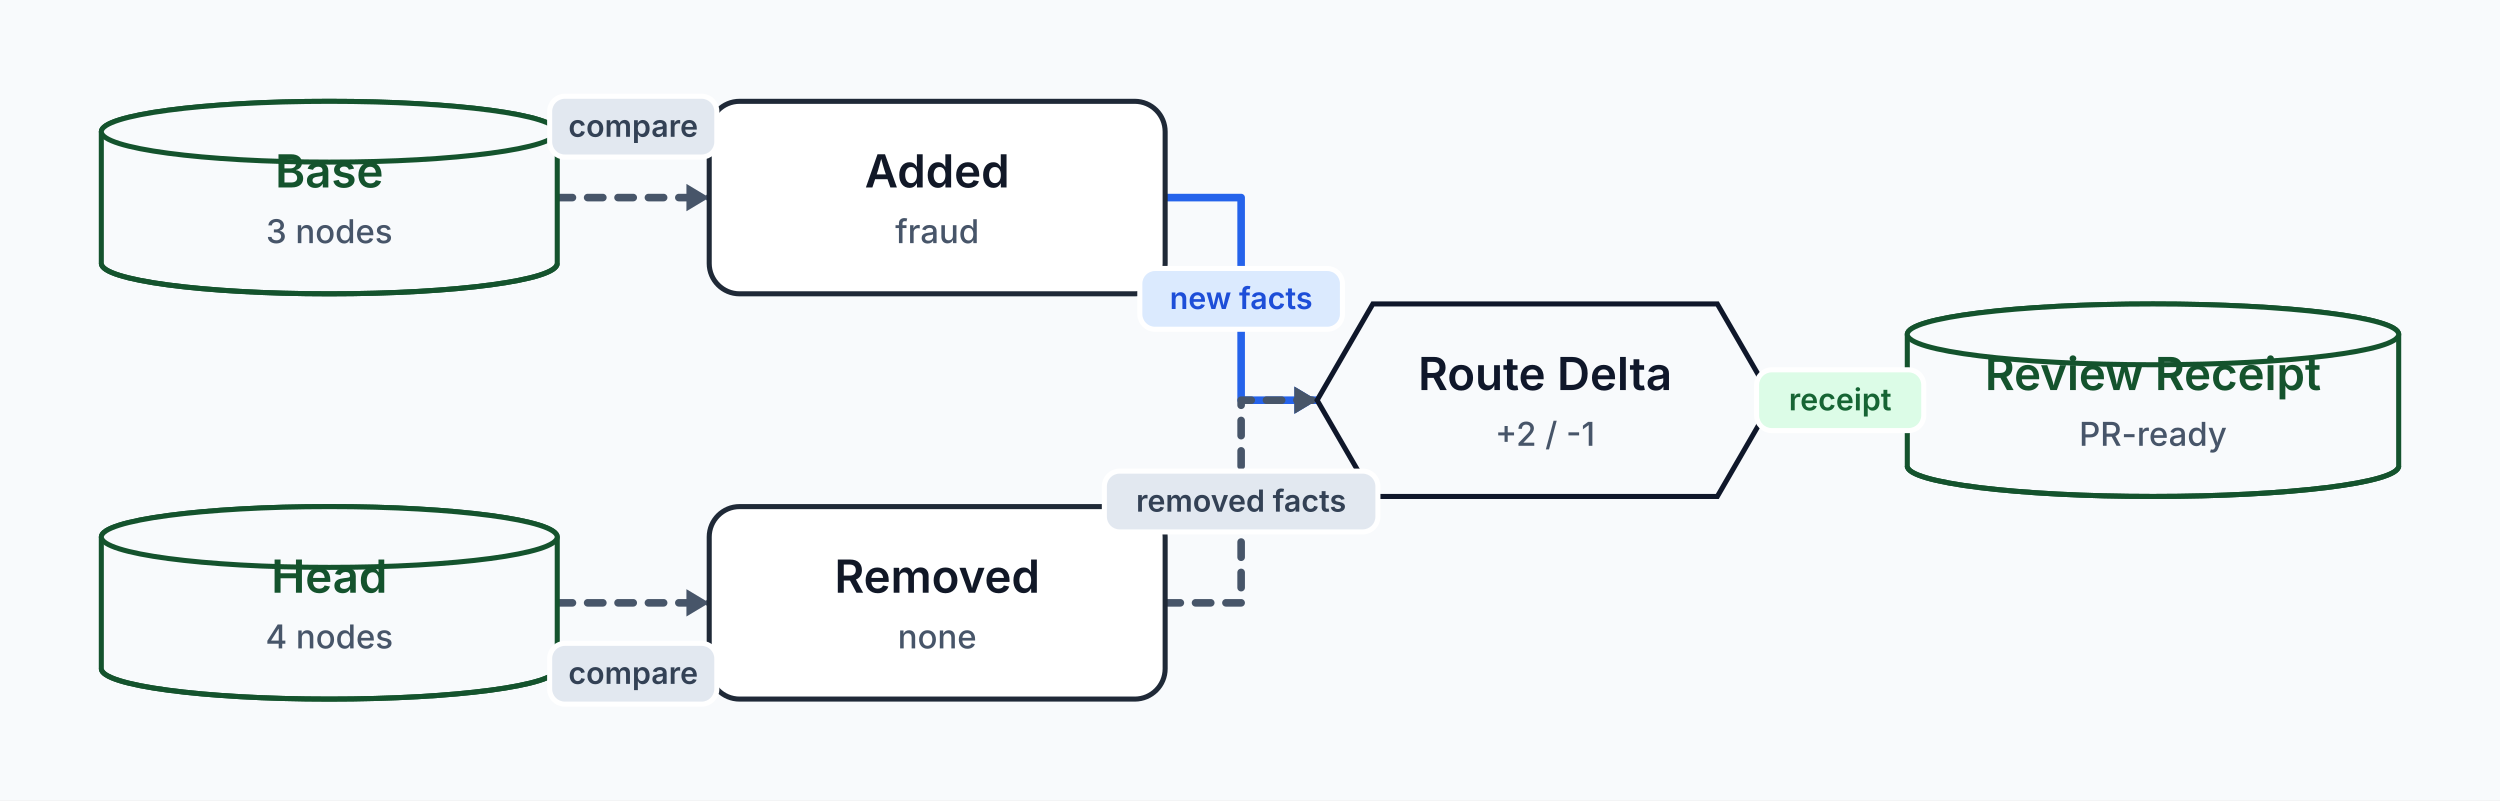
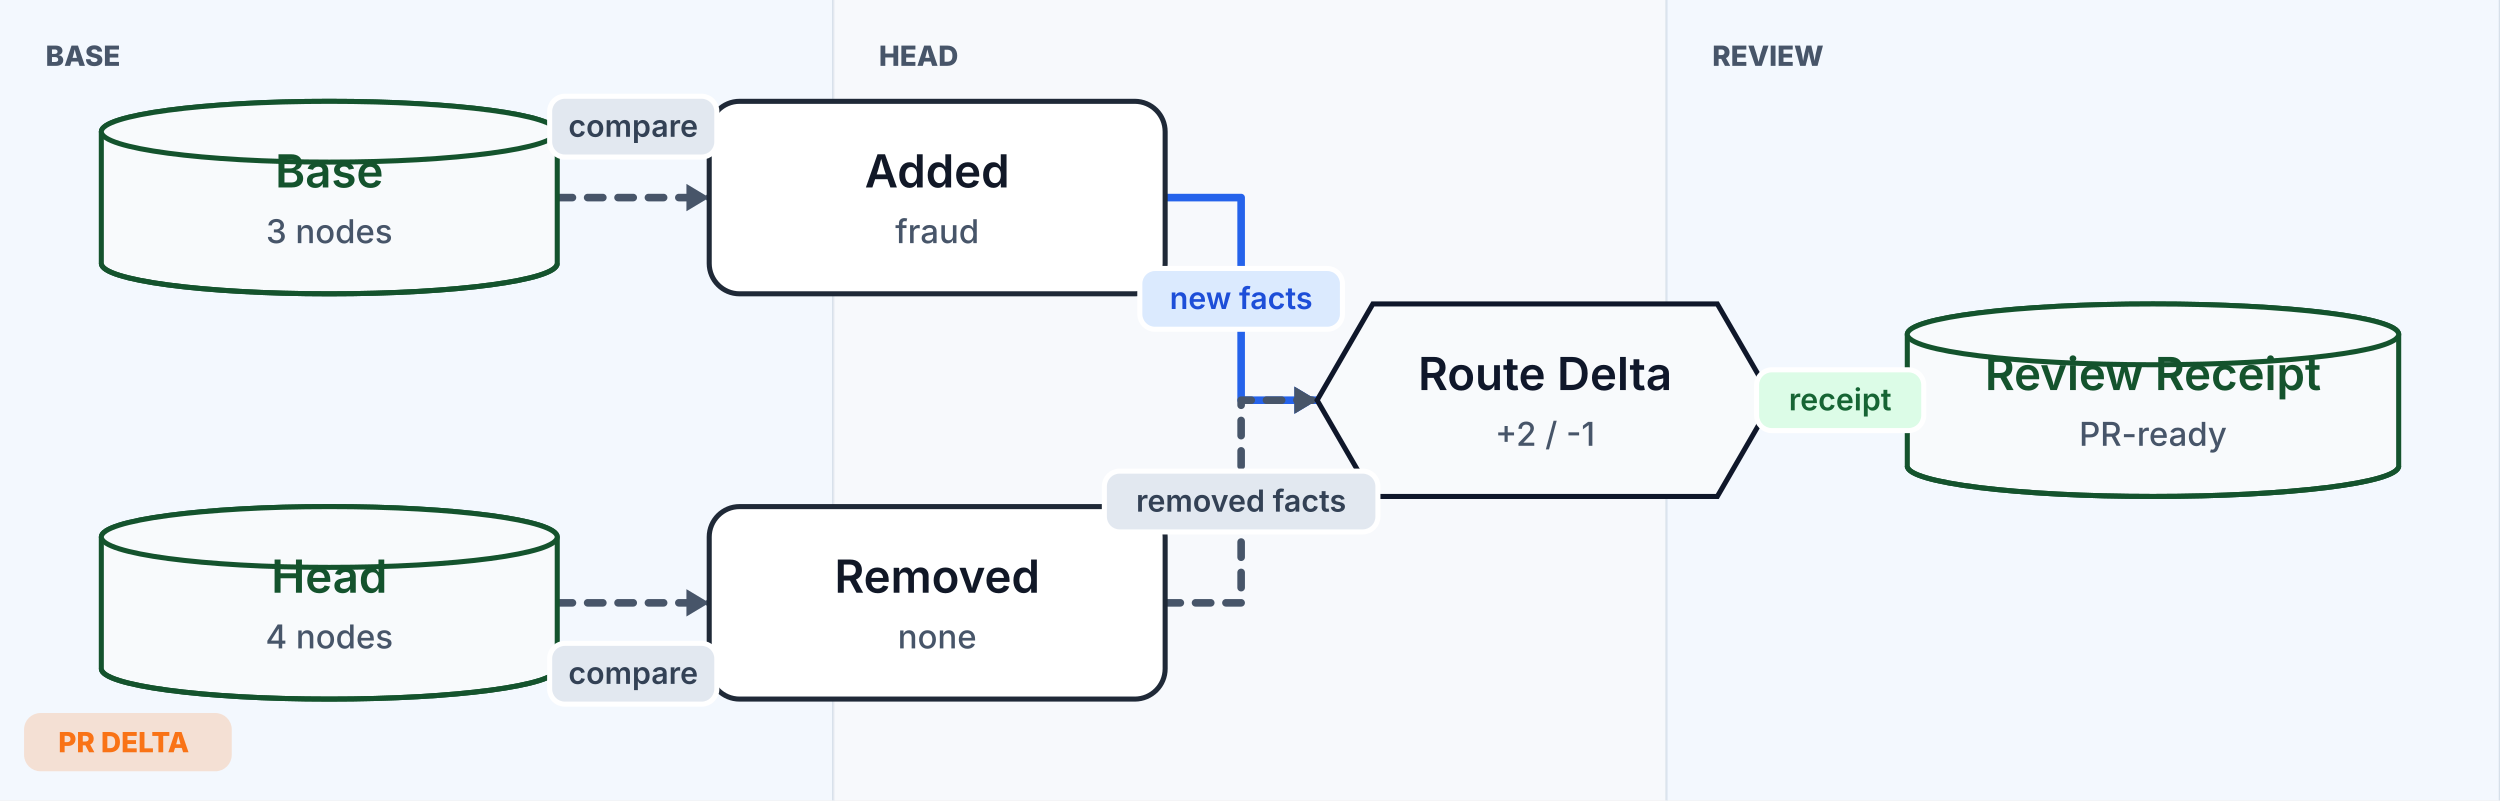
<svg xmlns="http://www.w3.org/2000/svg" width="987.0" height="316.0" viewBox="-10.0 82.0 987.0 316.0" role="img" aria-label="PR Delta Architecture Review">
  <defs>
    <pattern id="grid" width="120" height="80" patternUnits="userSpaceOnUse">
      <path d="M 120 0 L 0 0 0 80" fill="none" stroke="#e5e7eb" stroke-width="1" />
    </pattern>
  </defs>
  <rect x="-10.0" y="82.0" width="987.0" height="316.0" fill="#f8fafc" />
+   <g id="mode-backdrop">
+     <rect x="-10.0" y="82.0" width="329.0" height="316.0" fill="#eef6ff" opacity="0.55" />
+     <line x1="319.0" y1="82.0" x2="319.0" y2="398.0" stroke="#cbd5e1" stroke-width="1" opacity="0.7" />
+     <text x="8.0" y="108.0" font-family="Inter, ui-sans-serif, system-ui, -apple-system, BlinkMacSystemFont, 'Segoe UI', sans-serif" font-size="11" font-weight="800" fill="#475569">BASE</text>
+     <rect x="319.0" y="82.0" width="329.0" height="316.0" fill="#f6f8fb" opacity="0.55" />
+     <line x1="648.0" y1="82.0" x2="648.0" y2="398.0" stroke="#cbd5e1" stroke-width="1" opacity="0.7" />
+     <text x="337.0" y="108.0" font-family="Inter, ui-sans-serif, system-ui, -apple-system, BlinkMacSystemFont, 'Segoe UI', sans-serif" font-size="11" font-weight="800" fill="#475569">HEAD</text>
+     <rect x="648.0" y="82.0" width="329.0" height="316.0" fill="#eef6ff" opacity="0.55" />
+     <line x1="977.0" y1="82.0" x2="977.0" y2="398.0" stroke="#cbd5e1" stroke-width="1" opacity="0.7" />
+     <text x="666.0" y="108.0" font-family="Inter, ui-sans-serif, system-ui, -apple-system, BlinkMacSystemFont, 'Segoe UI', sans-serif" font-size="11" font-weight="800" fill="#475569">REVIEW</text>
+     <rect x="0.0" y="364.0" width="81.0" height="22" rx="6" fill="#f97316" opacity="0.18" stroke="#f97316" stroke-width="1" />
+     <text x="13.0" y="379.0" font-family="Inter, ui-sans-serif, system-ui, -apple-system, BlinkMacSystemFont, 'Segoe UI', sans-serif" font-size="11" font-weight="800" fill="#f97316">PR DELTA</text>
+   </g>
  <g id="arrows">
    <path d="M 210.0 160.0 L 270.0 160.0" fill="none" stroke="#475569" stroke-width="3" stroke-linejoin="round" stroke-linecap="round" stroke-dasharray="6 6" />
    <polygon points="261.0,154.6 270.0,160.0 261.0,165.4" fill="#475569" />
    <path d="M 210.0 320.0 L 270.0 320.0" fill="none" stroke="#475569" stroke-width="3" stroke-linejoin="round" stroke-linecap="round" stroke-dasharray="6 6" />
    <polygon points="261.0,314.6 270.0,320.0 261.0,325.4" fill="#475569" />
    <path d="M 450.0 160.0 L 480.0 160.0 L 480.0 240.0 L 510.0 240.0" fill="none" stroke="#2563eb" stroke-width="3" stroke-linejoin="round" stroke-linecap="round" />
    <polygon points="501.0,234.6 510.0,240.0 501.0,245.4" fill="#2563eb" />
    <path d="M 450.0 320.0 L 480.0 320.0 L 480.0 240.0 L 510.0 240.0" fill="none" stroke="#475569" stroke-width="3" stroke-linejoin="round" stroke-linecap="round" stroke-dasharray="6 6" />
    <polygon points="501.0,234.6 510.0,240.0 501.0,245.4" fill="#475569" />
    <path d="M 690.0 240.0 L 743.0 240.0" fill="none" stroke="#16a34a" stroke-width="3" stroke-linejoin="round" stroke-linecap="round" stroke-dasharray="10 8" />
    <polygon points="734.0,234.6 743.0,240.0 734.0,245.4" fill="#16a34a" />
  </g>
  <g id="nodes">
    <path d="M 30.0 134.0 A 90.0 12.0 0 0 1 210.0 134.0 L 210.0 186.0 A 90.0 12.0 0 0 1 30.0 186.0 Z" fill="#f8fafc" stroke="#14532d" stroke-width="2" />
    <ellipse cx="120.0" cy="134.0" rx="90.0" ry="12.0" fill="#f8fafc" stroke="#14532d" stroke-width="2" />
    <path d="M 30.0 186.0 A 90.0 12.0 0 0 0 210.0 186.0" fill="none" stroke="#14532d" stroke-width="2" />
    <path d="M 30.0 294.0 A 90.0 12.0 0 0 1 210.0 294.0 L 210.0 346.0 A 90.0 12.0 0 0 1 30.0 346.0 Z" fill="#f8fafc" stroke="#14532d" stroke-width="2" />
    <ellipse cx="120.0" cy="294.0" rx="90.0" ry="12.0" fill="#f8fafc" stroke="#14532d" stroke-width="2" />
    <path d="M 30.0 346.0 A 90.0 12.0 0 0 0 210.0 346.0" fill="none" stroke="#14532d" stroke-width="2" />
    <rect x="270.0" y="122.0" width="180.0" height="76.0" rx="12" fill="#ffffff" stroke="#1f2937" stroke-width="2" />
    <rect x="270.0" y="282.0" width="180.0" height="76.0" rx="12" fill="#ffffff" stroke="#1f2937" stroke-width="2" />
    <polygon points="532.0,202.0 668.0,202.0 690.0,240.0 668.0,278.0 532.0,278.0 510.0,240.0" fill="#f8fafc" stroke="#0f172a" stroke-width="2" />
    <path d="M 743.0 214.0 A 97.0 12.0 0 0 1 937.0 214.0 L 937.0 266.0 A 97.0 12.0 0 0 1 743.0 266.0 Z" fill="#f8fafc" stroke="#14532d" stroke-width="2" />
    <ellipse cx="840.0" cy="214.0" rx="97.0" ry="12.0" fill="#f8fafc" stroke="#14532d" stroke-width="2" />
    <path d="M 743.0 266.0 A 97.0 12.0 0 0 0 937.0 266.0" fill="none" stroke="#14532d" stroke-width="2" />
  </g>
  <g id="labels">
    <rect x="207.0" y="120.0" width="66.0" height="24.0" rx="6" fill="#e2e8f0" stroke="#ffffff" stroke-width="2" />
    <text x="240.0" y="136.0" text-anchor="middle" font-family="Inter, ui-sans-serif, system-ui, -apple-system, BlinkMacSystemFont, 'Segoe UI', sans-serif" font-size="12" font-weight="600" fill="#334155">compare</text>
    <rect x="207.0" y="336.0" width="66.0" height="24.0" rx="6" fill="#e2e8f0" stroke="#ffffff" stroke-width="2" />
    <text x="240.0" y="352.0" text-anchor="middle" font-family="Inter, ui-sans-serif, system-ui, -apple-system, BlinkMacSystemFont, 'Segoe UI', sans-serif" font-size="12" font-weight="600" fill="#334155">compare</text>
    <rect x="440.0" y="188.0" width="80.0" height="24.0" rx="6" fill="#dbeafe" stroke="#ffffff" stroke-width="2" />
    <text x="480.0" y="204.0" text-anchor="middle" font-family="Inter, ui-sans-serif, system-ui, -apple-system, BlinkMacSystemFont, 'Segoe UI', sans-serif" font-size="12" font-weight="600" fill="#1d4ed8">new facts</text>
    <rect x="426.0" y="268.0" width="108.0" height="24.0" rx="6" fill="#e2e8f0" stroke="#ffffff" stroke-width="2" />
    <text x="480.0" y="284.0" text-anchor="middle" font-family="Inter, ui-sans-serif, system-ui, -apple-system, BlinkMacSystemFont, 'Segoe UI', sans-serif" font-size="12" font-weight="600" fill="#334155">removed facts</text>
    <rect x="683.5" y="228.0" width="66.0" height="24.0" rx="6" fill="#dcfce7" stroke="#ffffff" stroke-width="2" />
    <text x="716.5" y="244.0" text-anchor="middle" font-family="Inter, ui-sans-serif, system-ui, -apple-system, BlinkMacSystemFont, 'Segoe UI', sans-serif" font-size="12" font-weight="600" fill="#166534">receipt</text>
    <text x="120.0" y="156.0" text-anchor="middle" font-family="Inter, ui-sans-serif, system-ui, -apple-system, BlinkMacSystemFont, 'Segoe UI', sans-serif" font-size="18" font-weight="600" fill="#14532d">Base</text>
    <text x="120.0" y="178.0" text-anchor="middle" font-family="Inter, ui-sans-serif, system-ui, -apple-system, BlinkMacSystemFont, 'Segoe UI', sans-serif" font-size="13" font-weight="500" fill="#475569">3 nodes</text>
    <text x="120.0" y="316.0" text-anchor="middle" font-family="Inter, ui-sans-serif, system-ui, -apple-system, BlinkMacSystemFont, 'Segoe UI', sans-serif" font-size="18" font-weight="600" fill="#14532d">Head</text>
    <text x="120.0" y="338.0" text-anchor="middle" font-family="Inter, ui-sans-serif, system-ui, -apple-system, BlinkMacSystemFont, 'Segoe UI', sans-serif" font-size="13" font-weight="500" fill="#475569">4 nodes</text>
    <text x="360.0" y="156.0" text-anchor="middle" font-family="Inter, ui-sans-serif, system-ui, -apple-system, BlinkMacSystemFont, 'Segoe UI', sans-serif" font-size="18" font-weight="600" fill="#111827">Added</text>
    <text x="360.0" y="178.0" text-anchor="middle" font-family="Inter, ui-sans-serif, system-ui, -apple-system, BlinkMacSystemFont, 'Segoe UI', sans-serif" font-size="13" font-weight="500" fill="#475569">fraud</text>
    <text x="360.0" y="316.0" text-anchor="middle" font-family="Inter, ui-sans-serif, system-ui, -apple-system, BlinkMacSystemFont, 'Segoe UI', sans-serif" font-size="18" font-weight="600" fill="#111827">Removed</text>
    <text x="360.0" y="338.0" text-anchor="middle" font-family="Inter, ui-sans-serif, system-ui, -apple-system, BlinkMacSystemFont, 'Segoe UI', sans-serif" font-size="13" font-weight="500" fill="#475569">none</text>
    <text x="600.0" y="236.0" text-anchor="middle" font-family="Inter, ui-sans-serif, system-ui, -apple-system, BlinkMacSystemFont, 'Segoe UI', sans-serif" font-size="18" font-weight="600" fill="#0f172a">Route Delta</text>
    <text x="600.0" y="258.0" text-anchor="middle" font-family="Inter, ui-sans-serif, system-ui, -apple-system, BlinkMacSystemFont, 'Segoe UI', sans-serif" font-size="13" font-weight="500" fill="#475569">+2 / -1</text>
    <text x="840.0" y="236.0" text-anchor="middle" font-family="Inter, ui-sans-serif, system-ui, -apple-system, BlinkMacSystemFont, 'Segoe UI', sans-serif" font-size="18" font-weight="600" fill="#14532d">Review Receipt</text>
    <text x="840.0" y="258.0" text-anchor="middle" font-family="Inter, ui-sans-serif, system-ui, -apple-system, BlinkMacSystemFont, 'Segoe UI', sans-serif" font-size="13" font-weight="500" fill="#475569">PR-ready</text>
  </g>
</svg>
